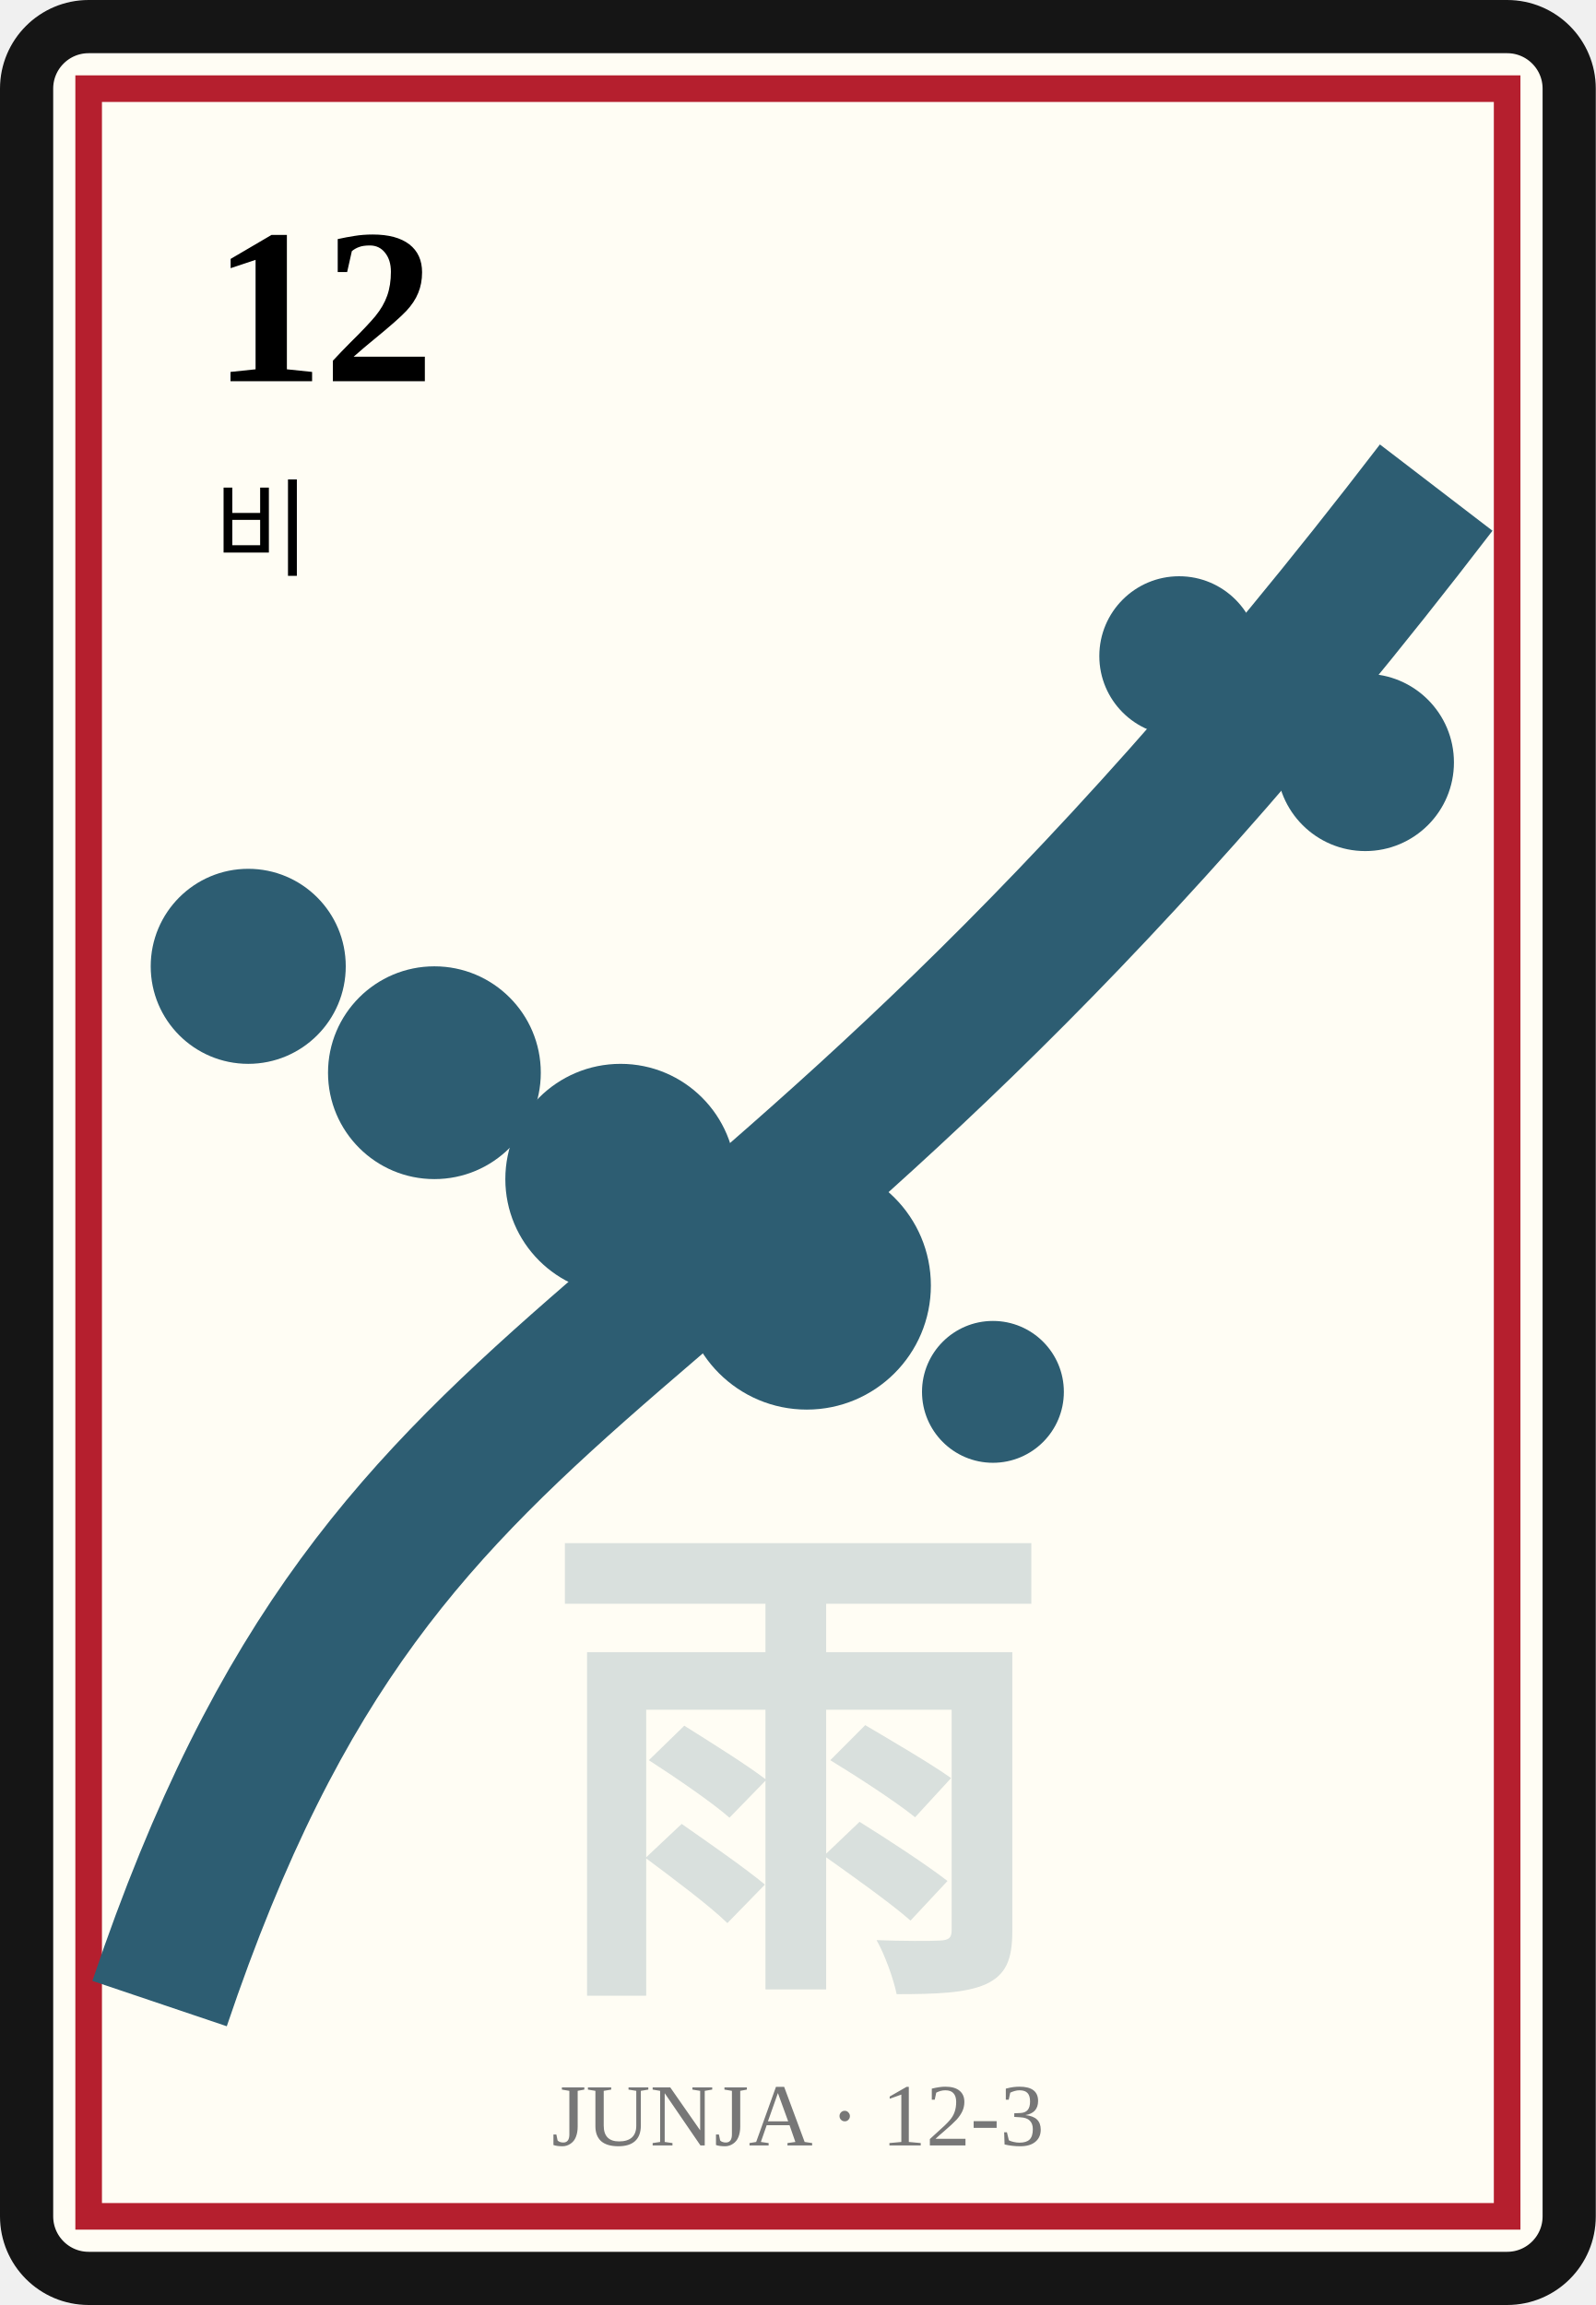
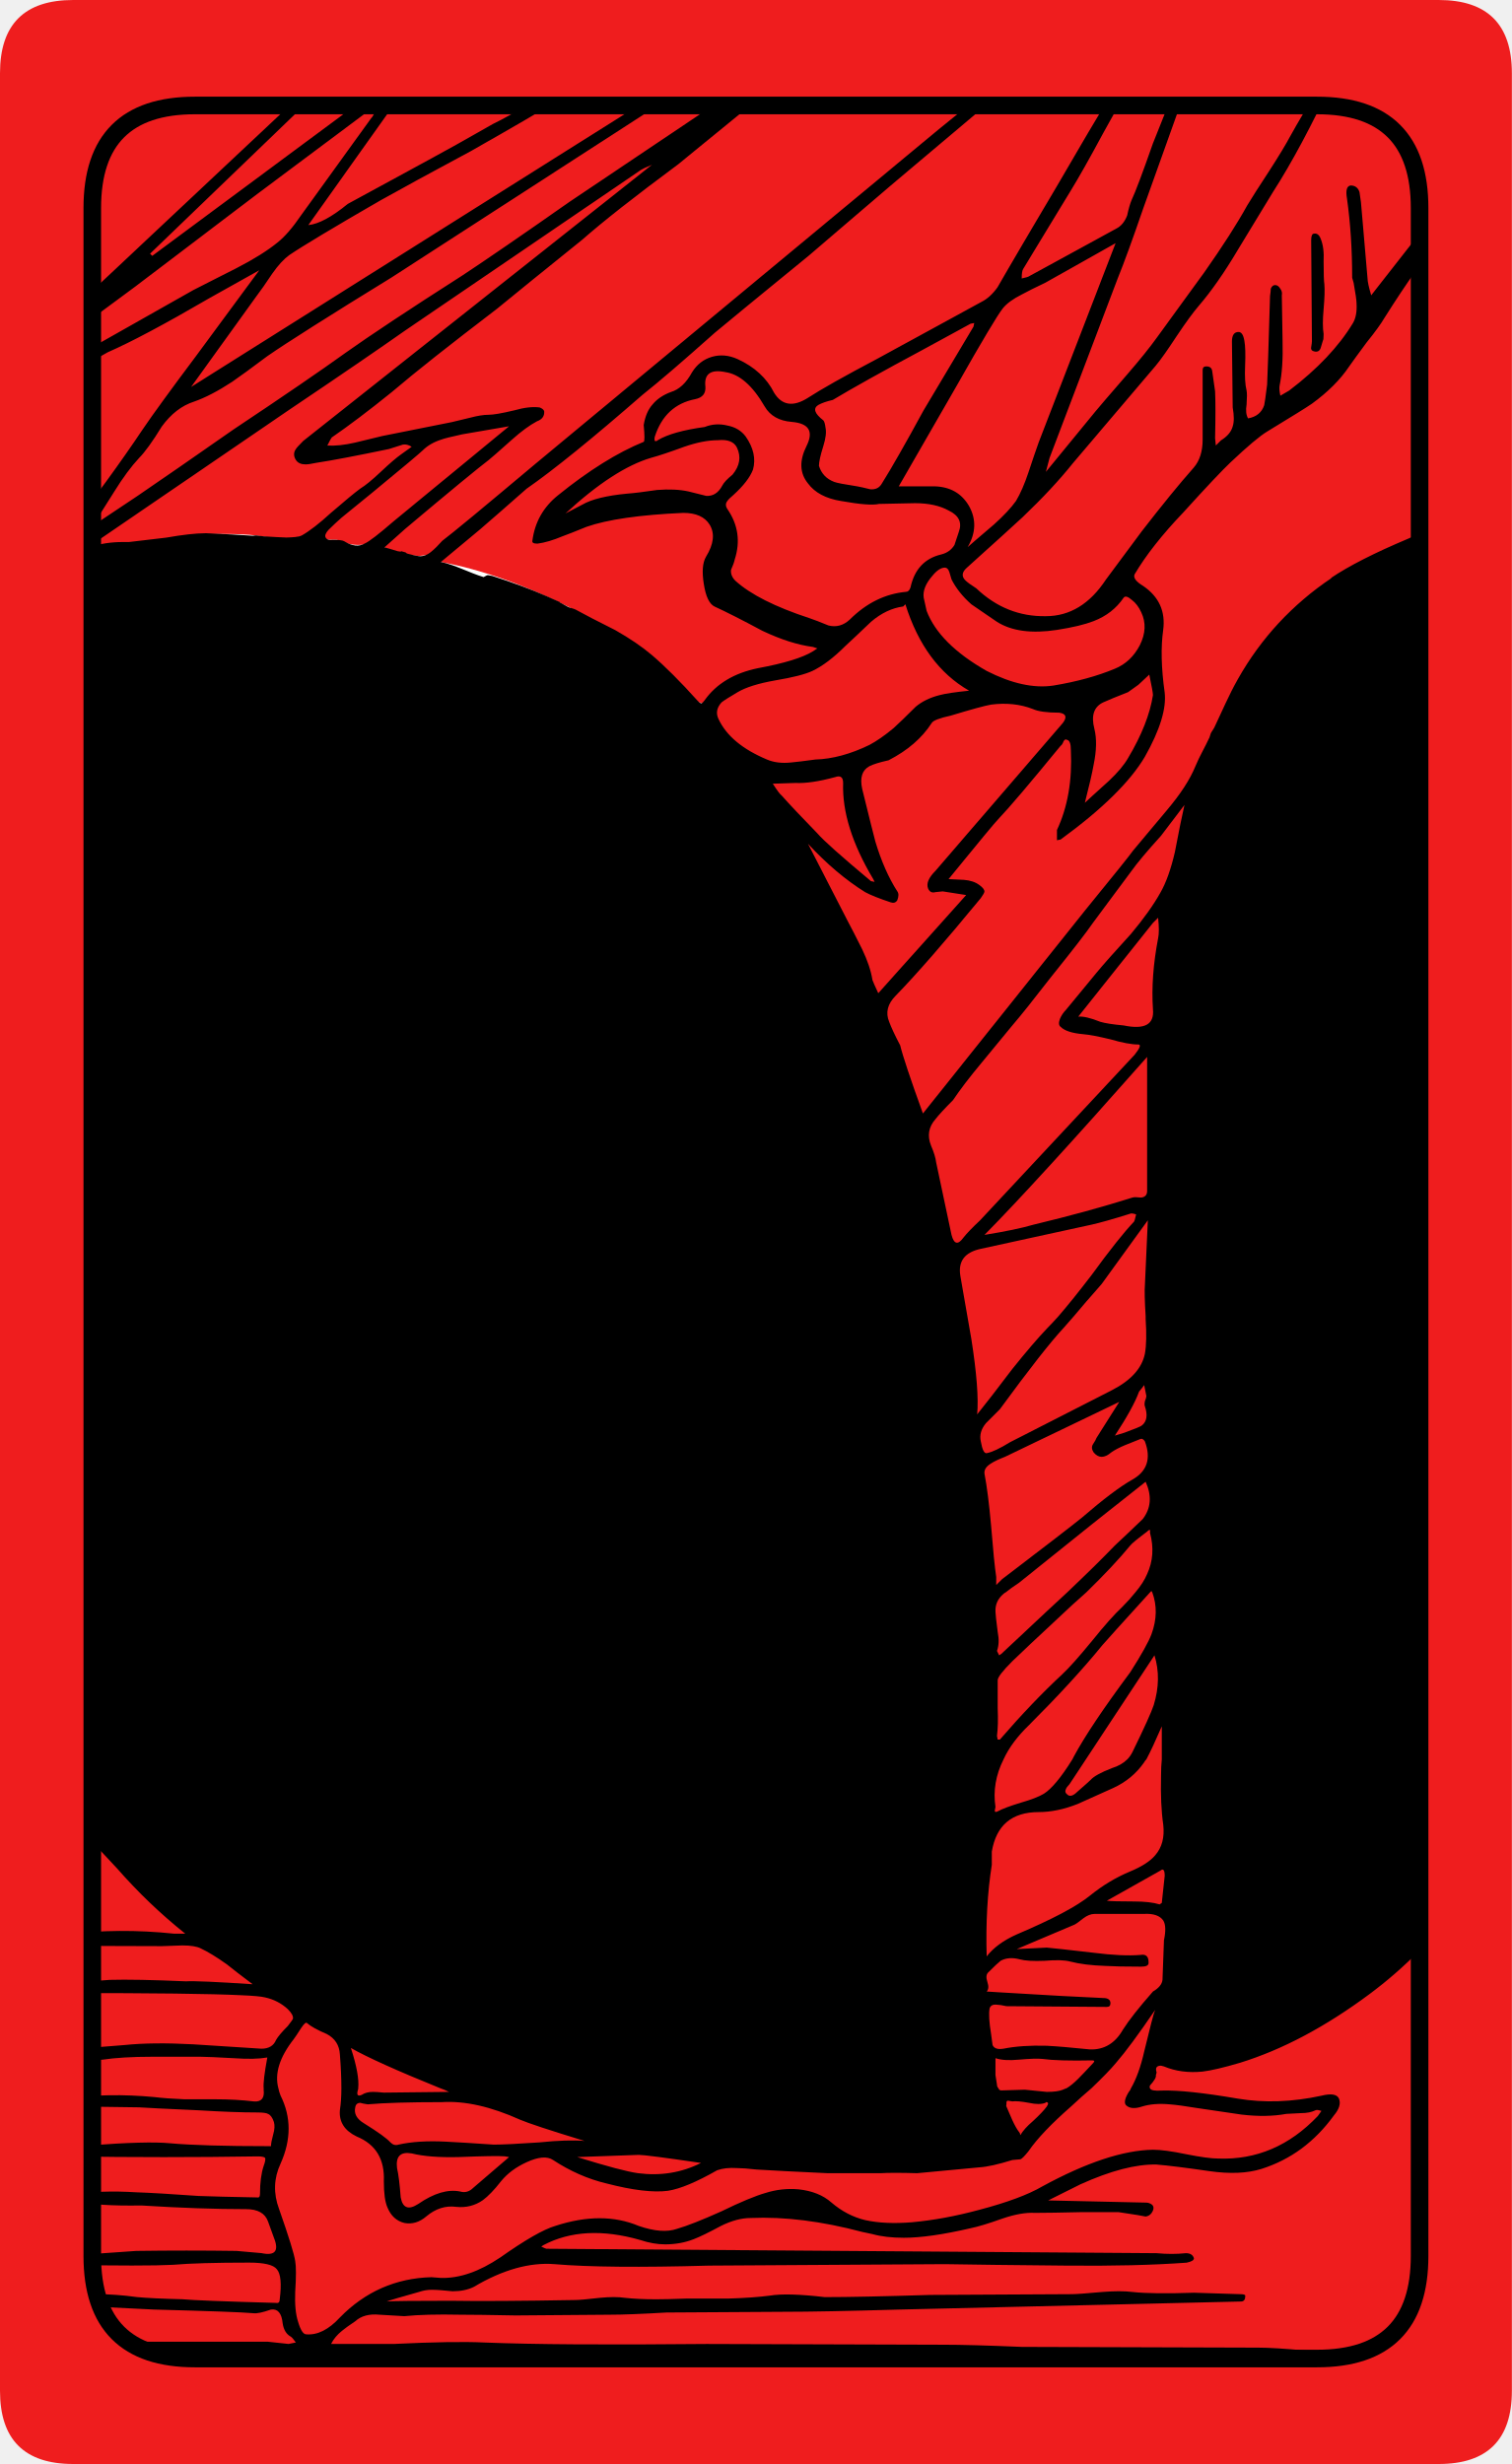
- <svg xmlns="http://www.w3.org/2000/svg" width="180" height="260">
-   <rect x="3" y="3" width="174" height="254" rx="7" fill="#fffdf4" stroke="#151515" stroke-width="6" />
-   <rect x="10" y="10" width="160" height="240" fill="none" stroke="#b51f2e" stroke-width="3" />
-   <path d="M18 226 C45 146 80 162 162 55" fill="none" stroke="#2d5d72" stroke-width="16" />
-   <circle cx="28" cy="109" r="11" fill="#2d5d72" />
-   <circle cx="49" cy="121" r="12" fill="#2d5d72" />
-   <circle cx="70" cy="133" r="13" fill="#2d5d72" />
-   <circle cx="91" cy="145" r="14" fill="#2d5d72" />
-   <circle cx="112" cy="157" r="8" fill="#2d5d72" />
-   <circle cx="133" cy="74" r="9" fill="#2d5d72" />
-   <circle cx="154" cy="86" r="10" fill="#2d5d72" />
-   <text x="24" y="43" font-size="25" font-weight="800">12</text>
-   <text x="24" y="64" font-size="12">비</text>
-   <text x="90" y="220" text-anchor="middle" font-size="58" font-weight="800" fill="#2d5d72" opacity=".18">雨</text>
-   <text x="90" y="242" text-anchor="middle" font-size="10" fill="#777">JUNJA · 12-3</text>
+ <svg xmlns="http://www.w3.org/2000/svg" width="103.2" height="168.2" preserveAspectRatio="none" version="1.1" viewBox="0 0 103.2 168.2">
+   <path d="m13.301 7.199c-4.667 0-7 2.333-7 7v139.8c0 4.667 2.333 7 7 7h76.6c4.667 0 7-2.333 7-7v-139.8c0-4.667-2.333-7-7-7z" fill="#fff" />
+   <path d="m3.35 2.199 0.4 34.951c1.399 0.808 6.85-0.044 6.85-0.201 1.567-0.333 3.1-0.5 4.6-0.5 1 0 1.75 0.035 2.25 0.102l0.352 0.049h0.049c0.467 0.1 0.984 0.15 1.551 0.15 0.7 0 1.233-0.101 1.6-0.301 0.067-0.067 0.15-0.1 0.25-0.1h0.051c0.133 0 0.25 0.05 0.35 0.15 0.233 0.233 0.567 0.35 1 0.35h0.299c0.067 0 0.135 0.018 0.201 0.051 0.467 0.2 0.883 0.299 1.25 0.299 0.3 0 0.55-0.033 0.75-0.1 0.067-0.033 0.15-0.049 0.25-0.049 0.067 0 0.133 0.015 0.199 0.049l1.051 0.451c0.733 0.233 1.35 0.365 1.85 0.398h0.15l0.4-0.049c0.1 0 0.183 0.015 0.25 0.049 0.067 0.033 0.133 0.084 0.199 0.15 0.1 0.1 0.267 0.183 0.5 0.25 2.767 0.5 5.749 1.55 8.949 3.15v0.051l0.25 0.148v-0.049c2.233 1.133 3.817 2.1 4.75 2.9 0.367 0.3 1.2 1.098 2.5 2.398h0.051l0.551 0.602h-0.051c0.233 0.233 0.466 0.365 0.699 0.398 0.1 0 0.183 0.035 0.25 0.102 0.067 0.067 0.135 0.15 0.201 0.25l0.1 0.35 0.051 0.049c0.633 1.2 1.75 2.167 3.35 2.9l-48.551 70.451 0.25 43 96.65 0.25 0.75-163.05z" fill="#ef1d1e" />
+   <path d="m23.051 4.301c-0.133 0-0.252 0.048-0.352 0.148l-18.898 17.75c-0.2 0.2-0.2 0.45 0 0.75l0.199 0.201c0.133 0.033 0.283 0.016 0.449-0.051l4.801-3.549c0.8-0.6 3.568-2.701 8.301-6.301l8.5-6.35-0.65 1.1-0.051 0.051-4.799 6.648c-0.567 0.833-1.102 1.452-1.602 1.852-0.7 0.567-1.632 1.15-2.799 1.75-1.3 0.667-2.284 1.167-2.951 1.5l-9.549 5.398c-0.367 0.2-0.467 0.434-0.301 0.701 0.1 0.2 0.317 0.216 0.65 0.049 0.767-0.433 1.883-1.065 3.35-1.898 1.6-0.7 3.918-1.935 6.951-3.701l3.398-1.9-4.35 5.9c-1.7 2.267-2.9 3.918-3.6 4.951-1.567 2.333-3.35 4.783-5.35 7.35l-0.402 86.299c0.8 1.1 2.133 2.635 4 4.602 1.433 1.633 2.984 3.116 4.65 4.449h-0.75c-2.533-0.267-5-0.249-7.4 0.051l-0.5 0.049c-0.533 0.067-0.801 0.183-0.801 0.35 0.033 0.333 0.301 0.467 0.801 0.4l0.449-0.049c1.467 0.033 3.668 0.049 6.602 0.049l1.398-0.049c0.567 0 0.983 0.066 1.25 0.199 0.5 0.233 1.101 0.6 1.801 1.1 0.367 0.3 0.95 0.75 1.75 1.35-2.5-0.167-4.018-0.233-4.551-0.199-2.3-0.1-4.032-0.133-5.199-0.1l-4.051 0.299c-0.067 0-0.166 0.035-0.299 0.102-0.133 0.1-0.201 0.183-0.201 0.25 0 0.133 0.068 0.199 0.201 0.199 0.067 0.033 0.166 0.051 0.299 0.051h1c6 0 10 0.048 12 0.148 0.833 0.033 1.384 0.084 1.65 0.15 0.6 0.133 1.117 0.401 1.551 0.801 0.267 0.267 0.383 0.484 0.35 0.65 0 0.033-0.116 0.2-0.35 0.5-0.4 0.4-0.667 0.716-0.801 0.949-0.167 0.4-0.5 0.6-1 0.6l-4.65-0.299c-1.833-0.1-3.399-0.085-4.699 0.049-2.233 0.167-3.7 0.318-4.4 0.451h-0.1c-0.367 0.067-0.584 0.233-0.65 0.5 0 0.033 0.05 0.082 0.15 0.148 0.1 0.067 0.166 0.102 0.199 0.102h0.301l3-0.201c0.9-0.133 2.016-0.199 3.35-0.199h3.35c0.333 0 1.101 0.033 2.301 0.1 0.933 0.067 1.683 0.049 2.25-0.051-0.2 1.067-0.283 1.768-0.25 2.102v0.1c0.067 0.567-0.15 0.832-0.65 0.799-0.833-0.1-1.717-0.148-2.65-0.148h-2.1c-0.833-0.033-1.516-0.084-2.049-0.15-2.133-0.2-4.133-0.167-6 0.1l-0.4 0.25 0.15 0.1c0.733 0.133 1.282 0.201 1.648 0.201l3.551 0.049c0.467 0.033 1.817 0.101 4.051 0.201 1.633 0.1 2.967 0.148 4 0.148 0.4 0 0.65 0.035 0.75 0.102 0.167 0.067 0.298 0.249 0.398 0.549 0.067 0.233 0.051 0.516-0.049 0.85-0.1 0.367-0.15 0.634-0.15 0.801h-0.15c-3 0-5.25-0.066-6.75-0.199-1.033-0.1-2.867-0.052-5.5 0.148l-2.549 0.451 0.449 0.15 0.801 0.148c4.233 0.067 8.499 0.067 12.799 0 0.267 0 0.433 0.035 0.5 0.102 0.033 0.1 6.9e-4 0.282-0.1 0.549-0.167 0.5-0.25 1.134-0.25 1.9 0 0.2-0.066 0.283-0.199 0.25-1.8-0.033-3.133-0.066-4-0.1-1.867-0.133-3.283-0.217-4.25-0.25-1.633-0.1-3.05-0.05-4.25 0.15l-0.4 0.148c0.033 0.133 0.183 0.234 0.449 0.301 1 0.233 2.518 0.334 4.551 0.301 2.667 0.167 5.05 0.25 7.15 0.25 0.8 0 1.3 0.283 1.5 0.85l0.398 1.1c0.367 0.9 0.084 1.251-0.85 1.051l-1.699-0.15c-2.267-0.033-4.55-0.033-6.85 0l-5 0.35-0.301 0.1-0.25 0.15 0.25 0.199 0.35 0.15c3.733 0.067 6.218 0.067 7.451 0 1.167-0.1 2.899-0.15 5.199-0.15 1.033 0 1.667 0.151 1.9 0.451 0.267 0.3 0.333 0.982 0.199 2.049 0 0.2-0.083 0.283-0.25 0.25-3.567-0.1-5.7-0.183-6.4-0.25-1.367-0.033-2.4-0.082-3.1-0.148-1.933-0.267-3.716-0.267-5.35 0l-0.15 0.049c-0.1 0-0.183 0.116-0.25 0.35l0.15 0.102h0.25c1.467 0.1 3.633 0.216 6.5 0.35 3.8 0.1 6.067 0.183 6.801 0.25 0.233 0.033 0.633-0.05 1.199-0.25 0.467-0.067 0.734 0.249 0.801 0.949 0.067 0.433 0.249 0.734 0.549 0.9 0.067 0.033 0.183 0.167 0.35 0.4l-0.5 0.1c-0.9-0.1-1.365-0.15-1.398-0.15h-14.301c-0.333 0-0.5 0.2-0.5 0.6 0 0.367 0.167 0.551 0.5 0.551l0.35 0.051h10c0.433 0 1.418 0.033 2.951 0.1 1.2 0.033 2.165 0.033 2.898 0 1.9-0.1 4.751-0.1 8.551 0 2.567-0.067 4.317-0.051 5.25 0.049 0.833 0.067 1.866 0.102 3.1 0.102 0.7 0 1.75-0.018 3.15-0.051h48.75c0.3 0 0.467-0.116 0.5-0.35 0.067-0.3-0.05-0.451-0.35-0.451-1.467-0.133-2.55-0.199-3.25-0.199l-16.15-0.051c-2.367-0.1-4.15-0.148-5.35-0.148l-16.149-0.051c-6.767 0.067-11.833 0.034-15.199-0.1-1.367-0.067-3.434-0.034-6.201 0.1h-4.25c0.167-0.333 0.417-0.634 0.75-0.9 0.2-0.167 0.5-0.384 0.9-0.65 0.4-0.367 0.95-0.516 1.65-0.449 1.067 0.067 1.633 0.1 1.699 0.1 1-0.1 2.268-0.133 3.801-0.1 0.833 0 2.099 0.018 3.799 0.051l6.451-0.051c0.867 0 2.15-0.05 3.85-0.15l8.051-0.049c1.733 0 4.317-0.05 7.75-0.15l23.398-0.551c0.2 0 0.301-0.116 0.301-0.35 0.033-0.1-0.068-0.15-0.301-0.15l-3.199-0.1c-1.867 0.067-3.266 0.049-4.199-0.051-0.533-0.067-1.218-0.067-2.051 0-1.1 0.1-1.8 0.15-2.1 0.15l-9.65 0.051c-3.2 0.1-5.599 0.15-7.199 0.15-1.7-0.2-2.95-0.235-3.75-0.102-0.767 0.1-1.718 0.168-2.852 0.201h-2.85c-0.9 0.033-1.582 0.049-2.049 0.049-0.833 0-1.55-0.033-2.15-0.1-0.433-0.067-1.001-0.067-1.701 0-0.867 0.1-1.433 0.15-1.699 0.15-3.767 0.067-6.6 0.084-8.5 0.051-2.4 0-3.85 0.015-4.35 0.049 0.267-0.1 0.999-0.317 2.199-0.65 0.3-0.1 0.583-0.148 0.85-0.148 0.333 0 0.818 0.033 1.451 0.1 0.567 0 1.049-0.101 1.449-0.301 1.967-1.167 3.8-1.682 5.5-1.549 2.333 0.2 5.851 0.233 10.551 0.1l16.1-0.1c1.833 0.033 4.583 0.066 8.25 0.1 3.2 0.033 5.95-0.035 8.25-0.201 0.333-0.067 0.5-0.166 0.5-0.299-0.067-0.233-0.251-0.35-0.551-0.35-0.633 0.067-1.3 0.067-2 0l-41.648-0.301c-0.033 0-0.152-0.05-0.352-0.15l0.15-0.1c1.833-0.967 4.033-1.083 6.6-0.35 0.6 0.2 1.168 0.299 1.701 0.299 0.7 0 1.349-0.116 1.949-0.35 0.433-0.167 1.05-0.467 1.85-0.9 0.733-0.367 1.417-0.549 2.051-0.549 2.3-0.1 4.833 0.216 7.6 0.949l0.701 0.15c0.6 0.167 1.315 0.25 2.148 0.25 1.167 0 2.684-0.217 4.551-0.65 0.5-0.1 1.217-0.317 2.15-0.65 0.867-0.3 1.617-0.432 2.25-0.398 0.7 0 1.766-0.018 3.199-0.051h2.5l1.301 0.199c0.333 0.067 0.516 0.102 0.549 0.102 0.233-0.033 0.4-0.167 0.5-0.4 0.067-0.167 0.051-0.3-0.049-0.4-0.133-0.1-0.267-0.15-0.4-0.15l-6.699-0.15 2.199-1.1c2.067-0.933 3.799-1.383 5.199-1.35 0.8 0.067 2.002 0.216 3.602 0.449 1.4 0.2 2.582 0.152 3.549-0.148 2-0.633 3.651-1.85 4.951-3.65 0.367-0.433 0.483-0.817 0.35-1.15-0.133-0.3-0.534-0.366-1.201-0.199-2 0.433-3.899 0.499-5.699 0.199-2.333-0.4-4.066-0.584-5.199-0.551-0.467 0.033-0.734-0.015-0.801-0.148-0.033-0.067-0.033-0.135 0-0.201 0.3-0.333 0.434-0.566 0.4-0.699 0.033-0.1 0.049-0.168 0.049-0.201-0.1-0.3 7.8e-4 -0.449 0.301-0.449l0.199 0.051c0.8 0.333 1.684 0.45 2.65 0.35 0.567-0.067 1.417-0.266 2.551-0.6 2.9-0.9 5.85-2.468 8.85-4.701 2.333-1.733 4.5-3.916 6.5-6.549l-0.701-94.201-3.15 1.4c-2.331 0.983-4.099 1.882-5.301 2.699h0.043c-2.67 1.794-4.805 4.089-6.393 6.9-0.611 1.074-1.081 2.2-1.609 3.305-0.05 0.107-0.194 0.293-0.24 0.396-0.027 0.061-0.06 0.211-0.088 0.275-0.306 0.664-0.686 1.3-0.963 1.975-0.367 0.9-1.016 1.9-1.949 3-1.4 1.667-2.167 2.583-2.301 2.75-0.233 0.333-1.317 1.682-3.25 4.049l-11.098 13.901c-0.867-2.4-1.384-3.95-1.551-4.65-0.367-0.7-0.617-1.233-0.75-1.6-0.267-0.633-0.116-1.234 0.451-1.801 1.367-1.4 3.299-3.615 5.799-6.648 0.167-0.233 0.25-0.385 0.25-0.451 0-0.133-0.116-0.283-0.35-0.449-0.267-0.2-0.616-0.316-1.049-0.35-0.633-0.033-0.984-0.051-1.051-0.051 2.067-2.533 3.2-3.9 3.4-4.1 0.733-0.767 2.15-2.433 4.25-5 0.067-0.033 0.133-0.134 0.199-0.301 0.067-0.133 0.15-0.166 0.25-0.1 0.167 0.033 0.25 0.266 0.25 0.699 0.1 2.067-0.216 3.885-0.949 5.451v0.699l0.25-0.049c2.833-2.067 4.75-3.95 5.75-5.65 1.033-1.833 1.483-3.3 1.35-4.4-0.233-1.667-0.266-3.083-0.1-4.25 0.167-1.267-0.283-2.267-1.35-3-0.5-0.3-0.702-0.567-0.602-0.801 0.767-1.3 1.867-2.699 3.301-4.199 1.633-1.8 2.717-2.949 3.25-3.449 1.167-1.1 2-1.802 2.5-2.102 1.7-1.033 2.717-1.665 3.051-1.898 1.1-0.8 1.949-1.651 2.549-2.551 0.233-0.333 0.634-0.884 1.201-1.65 0.567-0.7 0.966-1.25 1.199-1.65 1.6-2.533 2.883-4.332 3.85-5.398 3.827-4.234 0.826-3.369-1.1-0.801-0.3 0.367-1.517 1.917-3.65 4.65-0.167-0.567-0.25-0.95-0.25-1.15l-0.449-5.199c-0.067-0.433-0.1-0.668-0.1-0.701-0.1-0.3-0.302-0.449-0.602-0.449-0.267 0.033-0.35 0.334-0.25 0.9 0.233 1.667 0.352 3.465 0.352 5.398l0.1 0.352c0.133 0.733 0.199 1.198 0.199 1.398 0.033 0.567-0.05 1.018-0.25 1.352-0.967 1.6-2.416 3.133-4.35 4.6l-0.6 0.35c-0.067-0.3-0.084-0.533-0.051-0.699 0.167-0.8 0.234-1.817 0.201-3.051-0.033-1.733-0.051-2.766-0.051-3.1 0.033-0.167-1e-3 -0.318-0.102-0.451-0.1-0.167-0.216-0.25-0.35-0.25s-0.234 0.083-0.301 0.25c0 0.1-0.018 0.267-0.051 0.5-0.1 3.4-0.166 5.417-0.199 6.051-0.1 0.8-0.166 1.267-0.199 1.4-0.167 0.5-0.535 0.8-1.102 0.9-0.133-0.233-0.166-0.551-0.1-0.951 0.033-0.467 0.033-0.783 0-0.949-0.1-0.4-0.133-0.968-0.1-1.701 0.033-0.767 0.016-1.333-0.051-1.699-0.067-0.4-0.198-0.6-0.398-0.6-0.3 0-0.451 0.217-0.451 0.65l0.051 4.5c0.1 0.567 0.1 0.999 0 1.299-0.1 0.367-0.367 0.684-0.801 0.951l-0.35 0.35-0.051-0.5c0.033-1.433 0.033-2.501 0-3.201l-0.199-1.398c-0.033-0.2-0.167-0.301-0.4-0.301-0.167 0-0.25 0.083-0.25 0.25v4.75c0 0.8-0.2 1.434-0.6 1.9-1 1.133-2.184 2.583-3.551 4.35l-2.449 3.301c-1.1 1.667-2.466 2.5-4.1 2.5-1.8 0.033-3.383-0.6-4.75-1.9-0.367-0.233-0.617-0.417-0.75-0.551-0.267-0.267-0.234-0.55 0.1-0.85 2.033-1.833 3.301-2.983 3.801-3.449 1.367-1.3 2.516-2.534 3.449-3.701l5.65-6.65c0.333-0.4 0.816-1.082 1.449-2.049 0.6-0.9 1.1-1.584 1.5-2.051 0.833-0.967 1.717-2.232 2.65-3.799 0.533-0.867 1.334-2.184 2.4-3.951 1.267-1.967 2.65-4.55 4.15-7.75 0.067-0.167 0.067-0.316 0-0.449l-0.25-0.1-0.15 0.049c-0.567 0.467-0.867 0.784-0.9 0.951-0.133 0.533-0.366 1.132-0.699 1.799-0.433 0.733-0.751 1.284-0.951 1.65-0.3 0.567-0.783 1.367-1.449 2.4-0.7 1.067-1.2 1.85-1.5 2.35-0.7 1.267-1.685 2.8-2.951 4.6l-3.199 4.4c-0.5 0.7-1.184 1.551-2.051 2.551-1.3 1.5-2.015 2.333-2.148 2.5l-3.4 4.148 0.25-0.949 4.65-12.25c0.433-1.067 1.017-2.667 1.75-4.801l3.148-8.799c0.033-0.067 0.117-0.167 0.25-0.301 0.1-0.167 0.084-0.316-0.049-0.449l-0.301-0.201c-0.3 0.3-0.482 0.534-0.549 0.701l-1.852 4.65c-0.7 2-1.183 3.283-1.449 3.85-0.1 0.233-0.201 0.582-0.301 1.049-0.167 0.433-0.417 0.734-0.75 0.9l-5.949 3.25c-0.033 0.033-0.2 0.084-0.5 0.15 0-0.333 0.033-0.55 0.1-0.65l3.25-5.35c0.533-0.867 1.268-2.167 2.201-3.9l2-3.6c0.033-0.033-0.017-0.167-0.15-0.4-0.067-0.067-0.134-0.082-0.201-0.049-0.067 0.1-0.115 0.148-0.148 0.148-0.3 0.133-0.55 0.401-0.75 0.801-0.2 0.433-0.367 0.749-0.5 0.949-0.567 0.9-1.7 2.817-3.4 5.75-1.933 3.267-3.034 5.135-3.301 5.602-0.4 0.7-0.65 1.132-0.75 1.299-0.333 0.467-0.7 0.8-1.1 1l-7.051 3.85c-2.333 1.233-3.932 2.135-4.799 2.701-1 0.633-1.768 0.517-2.301-0.35-0.5-1-1.333-1.767-2.5-2.301-0.6-0.267-1.183-0.317-1.75-0.15s-1.016 0.517-1.35 1.051c-0.4 0.733-0.883 1.183-1.449 1.35-0.533 0.2-0.95 0.483-1.25 0.85-0.3 0.333-0.502 0.8-0.602 1.4 0.067 0.733 0.067 1.117 0 1.15-1.8 0.733-3.75 1.95-5.85 3.65-1 0.8-1.583 1.833-1.75 3.1-0.033 0.133 0.083 0.199 0.35 0.199 0.5-0.067 1.068-0.233 1.701-0.5 0.367-0.133 0.917-0.35 1.65-0.65 1.433-0.5 3.633-0.816 6.6-0.949 0.867 0 1.466 0.267 1.799 0.801 0.367 0.6 0.283 1.333-0.25 2.199-0.233 0.4-0.282 1.016-0.148 1.85 0.133 0.867 0.383 1.384 0.75 1.551 0.733 0.333 1.817 0.884 3.25 1.65 1.267 0.6 2.416 0.966 3.449 1.1l0.301 0.1-0.301 0.199c-0.7 0.433-1.95 0.817-3.75 1.15-1.633 0.333-2.85 1.068-3.65 2.201-0.1 0.133-0.166 0.199-0.199 0.199-0.067 0-0.15-0.05-0.25-0.15-1.2-1.333-2.25-2.384-3.15-3.15-0.667-0.567-1.5-1.133-2.5-1.699-1.2-0.6-2.099-1.067-2.699-1.4-0.179-0.089-0.347-0.099-0.525-0.186-0.257-0.127-0.299-0.181-0.576-0.314h0.051l-0.9-0.4c-1.119-0.491-2.369-0.956-3.75-1.398l-0.297-0.051c-0.089 7e-3 -0.19 0.092-0.283 0.131-0.965-0.288-1.966-0.841-2.918-1.031l2.701-2.25c0.7-0.6 1.748-1.517 3.148-2.75 1.867-1.3 4.5-3.434 7.9-6.4 1.133-0.9 2.784-2.317 4.951-4.25 0.633-0.533 2.765-2.283 6.398-5.25 3.033-2.6 4.884-4.183 5.551-4.75l8.6-7.25c0.233-0.2 0.266-0.382 0.1-0.549 0-0.067-0.083-0.1-0.25-0.1l-0.25 0.1c-0.5 0.367-2.116 1.667-4.85 3.9l-27.549 22.85c-3.567 3-5.685 4.75-6.352 5.25-0.3 0.333-0.533 0.566-0.699 0.699-0.3 0.267-0.6 0.383-0.9 0.35-0.225-0.022-0.506-0.1-0.777-0.168-0.024-6e-3 -0.048-0.026-0.072-0.031l-0.051-0.051-0.35-0.1 0.051 0.051c-0.106-0.023-0.134-0.013-0.238-0.035-0.449-0.135-0.887-0.266-0.912-0.266l1.4-1.25c3.133-2.633 5.032-4.199 5.699-4.699 0.133-0.1 0.666-0.567 1.6-1.4 0.633-0.567 1.201-0.983 1.701-1.25 0.367-0.133 0.533-0.366 0.5-0.699-0.033-0.1-0.134-0.183-0.301-0.25-0.467-0.067-1.05-7.8e-4 -1.75 0.199-0.833 0.2-1.417 0.301-1.75 0.301s-0.75 0.066-1.25 0.199c-0.7 0.167-1.117 0.267-1.25 0.301l-4.75 0.949c-0.833 0.2-1.45 0.349-1.85 0.449-0.733 0.167-1.367 0.234-1.9 0.201 0.167-0.333 0.267-0.517 0.301-0.551 1.167-0.8 2.533-1.833 4.1-3.1 1.567-1.333 3.966-3.233 7.199-5.699 1.3-1.067 3.234-2.635 5.801-4.701 1.4-1.233 3.584-2.95 6.551-5.15l7.1-5.799c0.033-0.033 0.132-0.268 0.299-0.701-0.3-0.2-0.55-0.299-0.75-0.299l-0.199 0.049-13.85 9.301c-3.233 2.267-5.683 3.951-7.35 5.051-3.6 2.3-6.267 4.066-8 5.299-1.667 1.2-4.202 2.934-7.602 5.201-2.867 2-5.033 3.5-6.5 4.5l-3.148 2.1c0.333-0.5 0.833-1.283 1.5-2.35 0.6-0.967 1.166-1.734 1.699-2.301 0.4-0.4 0.917-1.117 1.551-2.15 0.633-0.867 1.366-1.433 2.199-1.699 0.767-0.267 1.633-0.716 2.6-1.35 0.533-0.367 1.334-0.95 2.4-1.75 1.4-0.967 4.216-2.752 8.449-5.352l21.5-13.898c0.2-0.2 0.268-0.367 0.201-0.5l-0.301-0.15-0.25 0.1-34.799 21.9 4.5-6.25c0.233-0.3 0.582-0.8 1.049-1.5 0.4-0.567 0.784-0.983 1.15-1.25 0.933-0.633 3.017-1.883 6.25-3.75 1.367-0.767 3.417-1.883 6.15-3.35 2.933-1.667 4.767-2.735 5.5-3.201 0.333-0.2 0.95-0.533 1.85-1 0.767-0.433 1.367-0.8 1.801-1.1 0.267-0.167 0.366-0.316 0.299-0.449-0.033-0.1-0.099-0.15-0.199-0.15l-0.301 0.1c-1 0.367-2.25 1-3.75 1.9-1.9 1.1-3.132 1.782-3.699 2.049-1.867 1.067-3.268 1.852-4.201 2.352l-5.699 3.1c-1.1 0.9-1.999 1.383-2.699 1.449l6.898-9.699c0.367-0.433 0.467-0.751 0.301-0.951-0.033-0.067-0.117-0.1-0.25-0.1-0.167 0-0.366 0.083-0.6 0.25l-17 12.6-0.15-0.148 13.4-12.9zm21.449 6.949-23.801 18.85c-0.3 0.3-0.467 0.484-0.5 0.551-0.167 0.233-0.167 0.483 0 0.75 0.133 0.2 0.35 0.299 0.65 0.299 0.167 0 0.401-0.033 0.701-0.1 1.1-0.167 2.767-0.483 5-0.949l0.949-0.301c0.2-0.033 0.4 0.017 0.6 0.15l-0.699 0.5c-0.333 0.233-0.8 0.633-1.4 1.199-0.6 0.567-1.067 0.95-1.4 1.15-0.367 0.267-1.033 0.817-2 1.65-0.8 0.733-1.467 1.251-2 1.551-0.24 0.12-0.648 0.126-1.043 0.143-0.522-0.028-0.861-0.03-1.533-0.08-0.211-0.029-0.249-0.02-0.523-0.062-0.094-0.011-0.204 0.029-0.299 0.019-0.802-0.057-1.737-0.113-3.102-0.17h-0.1c-0.649 4e-3 -1.533 0.103-2.65 0.299l-2.549 0.301h-0.451c-0.754-3.8e-4 -1.525 0.12-2.309 0.336l13.809-9.436c3.467-2.333 6.05-4.101 7.75-5.301l16.15-11c0.1-0.067 0.35-0.183 0.75-0.35zm45.199 4.699c-0.133 0-0.199 0.151-0.199 0.451l0.051 6.9c0 0.067-0.018 0.198-0.051 0.398-0.033 0.167 0.05 0.267 0.25 0.301 0.2 0.033 0.334-0.05 0.4-0.25 0.067-0.233 0.117-0.4 0.15-0.5 0.033-0.033 0.049-0.183 0.049-0.449-0.067-0.4-0.067-0.968 0-1.701 0.067-0.767 0.084-1.333 0.051-1.699-0.033-0.2-0.051-0.717-0.051-1.551 0.033-0.633-0.033-1.149-0.199-1.549-0.1-0.267-0.251-0.385-0.451-0.352zm-13.549 0.65-5.25 13.6c-0.167 0.467-0.401 1.151-0.701 2.051-0.267 0.8-0.55 1.449-0.85 1.949-0.333 0.467-0.833 1.002-1.5 1.602-1.133 0.967-1.732 1.482-1.799 1.549 0.567-0.967 0.599-1.899 0.1-2.799-0.5-0.867-1.283-1.318-2.35-1.352h-2.451l4-6.949c1.7-3 2.733-4.733 3.1-5.199 0.267-0.333 0.701-0.651 1.301-0.951 0.367-0.2 0.9-0.466 1.6-0.799zm-9.65 5.451-0.051 0.25-3.398 5.699c-1.233 2.267-2.185 3.933-2.852 5-0.167 0.3-0.432 0.434-0.799 0.4-0.4-0.1-0.7-0.168-0.9-0.201-0.867-0.133-1.384-0.232-1.551-0.299-0.533-0.2-0.882-0.566-1.049-1.1 0-0.267 0.099-0.718 0.299-1.352 0.167-0.533 0.217-0.95 0.15-1.25-0.033-0.267-0.084-0.433-0.15-0.5-0.6-0.467-0.716-0.816-0.35-1.049 0.233-0.133 0.567-0.25 1-0.35 1.333-0.8 3.366-1.934 6.1-3.4l3.301-1.801zm-17 3.35c0.967 0.133 1.866 0.916 2.699 2.35 0.367 0.633 0.985 0.984 1.852 1.051 1.167 0.1 1.5 0.648 1 1.648s-0.467 1.851 0.1 2.551c0.467 0.633 1.217 1.033 2.25 1.199 1.3 0.233 2.166 0.301 2.6 0.201l2.449-0.051c0.933 0 1.701 0.167 2.301 0.5 0.7 0.333 0.933 0.818 0.699 1.451l-0.299 0.898c-0.2 0.333-0.5 0.55-0.9 0.65-1.133 0.267-1.833 1.017-2.1 2.25-0.067 0.2-0.167 0.301-0.301 0.301-1.433 0.133-2.716 0.767-3.85 1.9-0.433 0.4-0.916 0.532-1.449 0.398-0.567-0.233-1.001-0.4-1.301-0.5-2.333-0.767-4.018-1.615-5.051-2.549-0.233-0.233-0.332-0.483-0.299-0.75 0.133-0.3 0.217-0.534 0.25-0.701 0.4-1.233 0.233-2.383-0.5-3.449-0.133-0.2-0.133-0.384 0-0.551 0.067-0.1 0.2-0.232 0.4-0.398 0.7-0.633 1.15-1.217 1.35-1.75 0.2-0.733 0.033-1.483-0.5-2.25-0.3-0.4-0.717-0.65-1.25-0.75-0.533-0.133-1.051-0.1-1.551 0.1-1.467 0.2-2.533 0.5-3.199 0.9-0.067 0.067-0.134 0.082-0.201 0.049-0.033-0.067-0.033-0.166 0-0.299 0.467-1.433 1.383-2.284 2.75-2.551 0.5-0.1 0.734-0.383 0.701-0.85-0.1-0.867 0.35-1.2 1.35-1zm-14.75 3.699-7.9 6.5c-1 0.867-1.649 1.367-1.949 1.5-0.4 0.233-0.867 0.183-1.4-0.15-0.1-0.067-0.367-0.1-0.801-0.1-0.3 0.033-0.467-0.05-0.5-0.25 0-0.167 0.134-0.366 0.4-0.6 0.167-0.167 0.401-0.384 0.701-0.65l2.148-1.75c2.1-1.733 3.234-2.683 3.4-2.85 0.333-0.333 0.767-0.583 1.301-0.75 0.167-0.067 0.634-0.183 1.4-0.35zm14.25 0.951c0.667-0.067 1.101 0.1 1.301 0.5 0.3 0.633 0.199 1.25-0.301 1.85-0.367 0.3-0.599 0.55-0.699 0.75-0.267 0.5-0.635 0.733-1.102 0.699l-1.199-0.299c-0.6-0.133-1.317-0.168-2.15-0.102-0.9 0.133-1.582 0.217-2.049 0.25-1.4 0.133-2.417 0.383-3.051 0.75l-1.15 0.602c2.2-2.033 4.15-3.301 5.85-3.801 0.5-0.133 1.25-0.383 2.25-0.75 0.867-0.3 1.634-0.449 2.301-0.449zm15.5 8.699c0.133 0 0.234 0.101 0.301 0.301 0.033 0.1 0.082 0.267 0.148 0.5 0.3 0.6 0.752 1.166 1.352 1.699 0.233 0.167 0.817 0.566 1.75 1.199 1 0.633 2.366 0.817 4.1 0.551 1.067-0.167 1.9-0.366 2.5-0.6 0.867-0.333 1.549-0.866 2.049-1.6 0.1-0.133 0.284-0.085 0.551 0.148 0.267 0.2 0.484 0.485 0.65 0.852 0.333 0.7 0.301 1.45-0.1 2.25-0.4 0.767-0.968 1.3-1.701 1.6-1.2 0.5-2.599 0.884-4.199 1.15-1.333 0.2-2.851-0.133-4.551-1-2.167-1.233-3.533-2.602-4.1-4.102l-0.199-0.898c-0.067-0.467 0.133-0.967 0.6-1.5 0.3-0.367 0.583-0.551 0.85-0.551zm-2.699 2.5c0.867 2.767 2.316 4.734 4.35 5.9-0.967 0.1-1.633 0.199-2 0.299-0.667 0.167-1.217 0.434-1.65 0.801-0.667 0.667-1.167 1.149-1.5 1.449-0.6 0.5-1.15 0.884-1.65 1.15-1.3 0.633-2.533 0.967-3.699 1-0.733 0.1-1.284 0.168-1.65 0.201-0.633 0.067-1.184-1e-3 -1.65-0.201-1.667-0.7-2.765-1.617-3.299-2.75-0.2-0.4-0.134-0.784 0.199-1.15 0.167-0.133 0.533-0.366 1.1-0.699s1.417-0.601 2.551-0.801c1.2-0.2 2.049-0.415 2.549-0.648 0.7-0.333 1.45-0.901 2.25-1.701 0.4-0.367 0.983-0.917 1.75-1.65 0.7-0.6 1.435-0.949 2.201-1.049zm16.648 4.801c0.167 0.8 0.25 1.265 0.25 1.398-0.2 1.3-0.766 2.734-1.699 4.301-0.267 0.467-0.701 0.984-1.301 1.551-1 0.9-1.548 1.4-1.648 1.5 0.3-1.167 0.5-2.035 0.6-2.602 0.2-0.967 0.216-1.783 0.049-2.449-0.233-0.9-0.032-1.501 0.602-1.801 0.367-0.167 0.933-0.399 1.699-0.699l0.699-0.5zm-10.799 2.049c1.033-0.133 1.983-0.033 2.85 0.301 0.367 0.167 0.967 0.25 1.801 0.25 0.467 0.067 0.55 0.299 0.25 0.699l-8.701 10.1c-0.467 0.467-0.633 0.868-0.5 1.201 0.1 0.233 0.267 0.317 0.5 0.25 0.3-0.033 0.467-0.051 0.5-0.051l1.6 0.25-6 6.701c-0.233-0.5-0.365-0.8-0.398-0.9-0.1-0.633-0.334-1.333-0.701-2.1-0.433-0.867-0.767-1.518-1-1.951l-2.699-5.25c1.267 1.367 2.567 2.467 3.9 3.301 0.367 0.2 0.95 0.433 1.75 0.699 0.2 0.067 0.349 0.016 0.449-0.15 0.1-0.267 0.1-0.466 0-0.6-0.6-0.933-1.1-2.067-1.5-3.4-0.1-0.367-0.4-1.566-0.9-3.6-0.167-0.767 0-1.282 0.5-1.549 0.267-0.133 0.701-0.267 1.301-0.4 1.3-0.667 2.283-1.517 2.949-2.551 0.1-0.167 0.534-0.333 1.301-0.5 1.433-0.433 2.35-0.683 2.75-0.75zm-10.65 4.951c0.367-0.133 0.551-2e-3 0.551 0.398-0.067 1.967 0.616 4.151 2.049 6.551l0.1 0.199-0.25-0.049c-2.033-1.7-3.248-2.783-3.648-3.25-1.1-1.133-1.918-2-2.451-2.6-0.1-0.067-0.3-0.334-0.6-0.801l1.551-0.051c0.7 0.033 1.599-0.098 2.699-0.398zm23.85 1.898c-0.167 0.733-0.384 1.801-0.65 3.201-0.267 1.167-0.6 2.099-1 2.799-0.467 0.833-1.133 1.767-2 2.801-1.067 1.167-1.85 2.05-2.35 2.65l-2.1 2.549c-0.167 0.167-0.3 0.368-0.4 0.602-0.1 0.267-0.083 0.449 0.051 0.549 0.267 0.267 0.782 0.433 1.549 0.5 0.4 0.033 1.018 0.15 1.852 0.35 0.8 0.233 1.432 0.352 1.898 0.352 0.2 0 0.117 0.233-0.25 0.699l-10.549 11.301c-0.533 0.5-0.917 0.899-1.15 1.199-0.367 0.5-0.634 0.434-0.801-0.199l-1.049-4.951c-0.033-0.3-0.15-0.684-0.35-1.15-0.267-0.667-0.168-1.266 0.299-1.799 0.233-0.3 0.634-0.734 1.201-1.301 0.467-0.7 1.116-1.549 1.949-2.549l2.1-2.551c0.6-0.7 1.466-1.783 2.6-3.25 1.5-1.867 2.467-3.117 2.9-3.75l2.6-3.5c0.4-0.567 1.084-1.383 2.051-2.449zm-1.799 7.701c0.067 0.633 0.067 1.1 0 1.4-0.333 1.733-0.452 3.35-0.352 4.85 0.1 1.033-0.567 1.4-2 1.1-0.733-0.067-1.266-0.15-1.6-0.25-0.667-0.267-1.167-0.383-1.5-0.35l5.1-6.4zm-0.75 9.5v9.15c0 0.267-0.134 0.416-0.4 0.449-0.3-0.033-0.5-0.033-0.6 0-2 0.633-4.25 1.25-6.75 1.85-0.8 0.233-1.918 0.468-3.352 0.701 2.367-2.4 6.068-6.45 11.102-12.15zm-1.15 10.699c0.067-0.033 0.2-0.016 0.4 0.051-0.067 0.3-0.117 0.467-0.15 0.5-0.667 0.7-1.634 1.917-2.9 3.65-0.867 1.133-1.617 2.066-2.25 2.799-0.267 0.3-0.517 0.567-0.75 0.801-0.667 0.7-1.467 1.632-2.4 2.799-1.033 1.367-1.834 2.402-2.4 3.102 0.1-1.1-0.032-2.817-0.398-5.15l-0.75-4.301c-0.167-1 0.298-1.616 1.398-1.85l7.551-1.65c0.6-0.133 1.484-0.383 2.65-0.75zm1.199 0.451-0.199 4.398c-0.033 0.367-0.018 1.084 0.049 2.15v0.201c0.067 1 0.051 1.783-0.049 2.35-0.2 1-0.95 1.833-2.25 2.5l-6.951 3.549c-0.7 0.433-1.233 0.683-1.6 0.75-0.167 0.033-0.3-0.232-0.4-0.799-0.1-0.433 0.018-0.85 0.352-1.25l0.949-0.951c2-2.733 3.45-4.582 4.35-5.549 0.2-0.233 0.434-0.501 0.701-0.801 0.5-0.6 1.132-1.333 1.898-2.199zm-0.25 11.25 0.15 0.75c0 0.067-0.033 0.183-0.1 0.35-0.033 0.167-0.033 0.283 0 0.35 0.2 0.6 0.132 1.034-0.201 1.301-0.067 0.067-0.466 0.233-1.199 0.5l-0.65 0.199c0.833-1.267 1.384-2.267 1.65-3 0.167-0.2 0.283-0.349 0.35-0.449zm-1.699 1.148-1.551 2.451c-0.033 0.1-0.117 0.249-0.25 0.449-0.1 0.167-0.083 0.351 0.051 0.551 0.333 0.4 0.733 0.4 1.199 0 0.233-0.167 0.551-0.333 0.951-0.5l1-0.4c0.133-0.067 0.25-0.016 0.35 0.15 0.433 1.167 0.15 2.033-0.85 2.6-0.833 0.467-1.984 1.333-3.451 2.6-0.7 0.567-2.516 1.968-5.449 4.201l-0.4 0.398v-0.549c-0.1-0.667-0.216-1.833-0.35-3.5-0.133-1.5-0.284-2.684-0.451-3.551-0.033-0.267 0.118-0.499 0.451-0.699 0.2-0.133 0.516-0.284 0.949-0.451zm1.799 5.451c0.433 0.967 0.367 1.815-0.199 2.549-0.833 0.8-1.467 1.401-1.9 1.801-0.767 0.8-1.85 1.866-3.25 3.199-0.433 0.4-0.883 0.817-1.35 1.25l-3.15 2.951-0.15 0.1-0.148-0.301c0.133-0.367 0.149-0.799 0.049-1.299-0.1-0.767-0.15-1.216-0.15-1.35-0.033-0.5 0.151-0.917 0.551-1.25 0.033-0.033 0.084-0.068 0.15-0.102 0.2-0.167 0.5-0.382 0.9-0.648 0.2-0.167 1.882-1.517 5.049-4.051zm0.301 3.299v0.201c0.267 1 0.201 1.932-0.199 2.799-0.167 0.4-0.434 0.817-0.801 1.25-0.267 0.333-0.567 0.667-0.9 1-0.533 0.5-1.216 1.267-2.049 2.301-0.9 1.1-1.584 1.867-2.051 2.301-1.333 1.233-2.75 2.716-4.25 4.449h-0.15l-0.049-0.25c0.067-0.5 0.082-1.134 0.049-1.9v-1.9c0-0.2 0.333-0.632 1-1.299 0.3-0.3 1.666-1.583 4.1-3.85 0.333-0.3 0.651-0.585 0.951-0.852 1.233-1.2 2.233-2.266 3-3.199 0.1-0.133 0.484-0.449 1.15-0.949 0.1-0.1 0.166-0.135 0.199-0.102zm0.1 4.15c0 0.033 0.017 0.066 0.051 0.1 0.333 0.9 0.316 1.852-0.051 2.852-0.2 0.533-0.683 1.4-1.449 2.6-1.833 2.467-3.116 4.383-3.85 5.75l-0.102 0.199c-0.767 1.233-1.416 2.016-1.949 2.35-0.333 0.2-0.851 0.402-1.551 0.602-0.767 0.233-1.3 0.433-1.6 0.6-0.133 0.067-0.199 0.049-0.199-0.051 0.033-0.133 0.049-0.217 0.049-0.25-0.167-1.1 0.017-2.183 0.551-3.25 0.367-0.8 0.95-1.583 1.75-2.35 2-2 3.667-3.816 5-5.449 0.167-0.2 1.25-1.402 3.25-3.602zm0.201 4.4c0.333 1.067 0.316 2.2-0.051 3.4-0.167 0.5-0.649 1.566-1.449 3.199-0.1 0.2-0.218 0.367-0.352 0.5-0.267 0.267-0.616 0.466-1.049 0.6-0.767 0.3-1.251 0.567-1.451 0.801-0.1 0.1-0.398 0.367-0.898 0.801-0.3 0.3-0.534 0.366-0.701 0.199-0.133-0.1-0.166-0.216-0.1-0.35 0.033-0.1 0.117-0.216 0.25-0.35zm0.5 4.85v2.25c-0.033 0.333-0.051 0.7-0.051 1.1-0.033 1.333 0.017 2.452 0.15 3.352 0.1 0.867-0.084 1.566-0.551 2.1-0.333 0.4-0.899 0.766-1.699 1.1-0.967 0.4-1.883 0.95-2.75 1.65-0.9 0.733-2.567 1.617-5 2.65-0.9 0.4-1.584 0.9-2.051 1.5-0.067-2.267 0.05-4.35 0.35-6.25v-0.9c0.3-1.8 1.368-2.701 3.201-2.701 0.833 0 1.717-0.182 2.65-0.549 0.533-0.233 1.349-0.6 2.449-1.1 0.867-0.4 1.566-0.983 2.1-1.75 0.033-0.067 0.084-0.135 0.15-0.201 0.267-0.5 0.617-1.25 1.051-2.25zm-0.102 9.85c0.2-0.167 0.301-0.048 0.301 0.352l-0.199 1.85-0.15 0.1c-0.433-0.133-1.017-0.199-1.75-0.199-0.967 0-1.583-0.018-1.85-0.051zm-4.5 2.951h3.4c0.633-0.033 1.067 0.116 1.301 0.449 0.167 0.267 0.182 0.716 0.049 1.35l-0.1 2.701c-0.033 0.3-0.25 0.566-0.65 0.799-0.967 1.1-1.649 1.968-2.049 2.602-0.533 0.933-1.283 1.383-2.25 1.35-1.3-0.133-2.284-0.217-2.951-0.25-1.133-0.033-2.116 0.033-2.949 0.199-0.4 0.067-0.65-0.017-0.75-0.25 0-0.033-0.033-0.283-0.1-0.75-0.133-0.8-0.168-1.383-0.102-1.75 0.067-0.2 0.233-0.283 0.5-0.25 0.133 0 0.348 0.033 0.648 0.1l6.852 0.051c0.167 0 0.25-0.083 0.25-0.25 0-0.2-0.118-0.316-0.352-0.35-1.6-0.067-4.032-0.2-7.299-0.4l-0.801-0.051c0.133-0.133 0.152-0.348 0.053-0.648-0.1-0.3-0.085-0.517 0.049-0.65 0.433-0.433 0.718-0.701 0.852-0.801 0.367-0.2 0.799-0.233 1.299-0.1 0.367 0.1 0.934 0.133 1.701 0.1 0.8-0.067 1.383-0.049 1.75 0.051 0.633 0.167 1.432 0.266 2.398 0.299 0.533 0.033 1.351 0.051 2.451 0.051 0.333 0 0.5-0.083 0.5-0.25v-0.051c0-0.4-0.184-0.567-0.551-0.5-0.833 0.067-1.899 0.018-3.199-0.148-1.733-0.2-2.801-0.318-3.201-0.352l-2.049 0.102c2.433-1.033 3.734-1.584 3.9-1.65 0.1-0.033 0.315-0.184 0.648-0.451 0.267-0.2 0.517-0.299 0.75-0.299zm4.15 6.549c-0.1 0.233-0.35 1.185-0.75 2.852-0.233 1.033-0.534 1.867-0.9 2.5-0.033 0.1-0.082 0.183-0.148 0.25-0.267 0.433-0.334 0.732-0.201 0.898 0.233 0.233 0.6 0.268 1.1 0.102 0.533-0.167 1.167-0.217 1.9-0.15 0.433 0.033 1.05 0.117 1.85 0.25 0.7 0.1 1.718 0.249 3.051 0.449 1.133 0.133 2.151 0.118 3.051-0.049 0.067 0 0.4-0.018 1-0.051 0.4 0 0.733-0.066 1-0.199 0.067-0.033 0.198-0.018 0.398 0.049l-0.25 0.35c-1.933 2.033-4.199 3-6.799 2.9-0.467 0-1.201-0.099-2.201-0.299-0.967-0.2-1.717-0.301-2.25-0.301-2.033 0.033-4.549 0.867-7.549 2.5-0.967 0.567-2.401 1.1-4.301 1.6-1.6 0.433-3.133 0.716-4.6 0.85-1.233 0.1-2.299 0.052-3.199-0.148-0.833-0.2-1.601-0.601-2.301-1.201-0.567-0.5-1.317-0.8-2.25-0.9-0.767-0.067-1.517 0.017-2.25 0.25-0.7 0.2-1.7 0.617-3 1.25-1.333 0.6-2.351 1.001-3.051 1.201-0.667 0.233-1.533 0.166-2.6-0.201-1.667-0.7-3.566-0.7-5.699 0-0.8 0.233-2.05 0.95-3.75 2.15-1.433 0.967-2.784 1.434-4.051 1.4l-0.65-0.051c-2.433 0.067-4.517 0.983-6.25 2.75-0.767 0.833-1.532 1.217-2.299 1.15-0.2 0-0.384-0.283-0.551-0.85-0.167-0.5-0.233-1.184-0.199-2.051 0.067-1.033 0.067-1.733 0-2.1-0.067-0.467-0.433-1.649-1.1-3.549-0.4-1.067-0.367-2.102 0.1-3.102 0.733-1.633 0.733-3.182 0-4.648-0.067-0.167-0.117-0.333-0.15-0.5-0.267-1 0.084-2.118 1.051-3.352 0.1-0.133 0.267-0.383 0.5-0.75 0.2-0.3 0.332-0.416 0.398-0.35 0.267 0.233 0.718 0.483 1.352 0.75 0.567 0.3 0.865 0.767 0.898 1.4 0.067 0.833 0.102 1.601 0.102 2.301 0 0.567-0.035 1.067-0.102 1.5-0.067 0.8 0.317 1.399 1.15 1.799 1.3 0.533 1.916 1.551 1.85 3.051 0 0.833 0.083 1.432 0.25 1.799 0.233 0.567 0.617 0.917 1.15 1.051 0.533 0.1 1.033-0.049 1.5-0.449 0.633-0.533 1.317-0.75 2.051-0.65 0.667 0.067 1.266-0.085 1.799-0.451 0.367-0.267 0.783-0.699 1.25-1.299 0.433-0.533 1.017-0.967 1.75-1.301 0.8-0.367 1.401-0.417 1.801-0.15 1.167 0.767 2.384 1.302 3.65 1.602 1.8 0.467 3.199 0.633 4.199 0.5 0.833-0.133 1.95-0.6 3.35-1.4 0.367-0.133 0.818-0.184 1.352-0.15 0.3 0 0.75 0.033 1.35 0.1 1.067 0.067 2.683 0.15 4.85 0.25h3.6c0.533-0.033 1.367-0.033 2.5 0l4.25-0.4c0.533-0.033 1.283-0.2 2.25-0.5l0.551-0.049c0.1-0.033 0.282-0.217 0.549-0.551 0.6-0.867 1.567-1.882 2.9-3.049 0.5-0.467 0.967-0.883 1.4-1.25 0.767-0.733 1.317-1.301 1.65-1.701 0.667-0.767 1.566-1.984 2.699-3.65zm-54.9 2.602c1.1 0.633 3.135 1.55 6.102 2.75 0.2 0.067 0.4 0.15 0.6 0.25l-4.451 0.049c-0.333-0.033-0.583-0.049-0.75-0.049-0.3 0-0.55 0.066-0.75 0.199-0.3 0.133-0.383-3.9e-4 -0.25-0.4v-0.049c0.067-0.6-0.1-1.517-0.5-2.75zm44 0.699c0.4 0.133 0.935 0.166 1.602 0.1 0.767-0.067 1.3-0.082 1.6-0.049 0.733 0.1 1.867 0.133 3.4 0.1 0.167 0 0.182 0.066 0.049 0.199-0.433 0.467-0.767 0.817-1 1.051-0.3 0.3-0.566 0.517-0.799 0.65-0.1 0.033-0.183 0.066-0.25 0.1-0.233 0.1-0.602 0.15-1.102 0.15l-1.5-0.15-1.6 0.049c-0.1 0-0.166-0.048-0.199-0.148-0.067-0.067-0.1-0.15-0.1-0.25-0.067-0.4-0.102-0.617-0.102-0.65zm0.852 2.9 0.299 0.049c0.233-0.033 0.617 2e-3 1.15 0.102 0.467 0.1 0.833 0.1 1.1 0l0.051-0.051c0.167 0 0.182 0.101 0.049 0.301-0.167 0.233-0.483 0.567-0.949 1-0.412 0.349-0.684 0.663-0.855 0.951-0.027-0.048-0.011-0.106-0.045-0.152-0.389-0.493-0.632-1.198-0.92-1.838 0.044-0.116-0.04-0.361 0.121-0.361zm-38.65 0.1c1.567-0.1 3.35 0.299 5.35 1.199 0.533 0.233 2 0.718 4.4 1.451-0.767-0.067-1.8-0.034-3.1 0.1-1.467 0.1-2.502 0.15-3.102 0.15-1.467-0.1-2.55-0.168-3.25-0.201-1.267-0.067-2.35 1e-3 -3.25 0.201-0.2 0.067-0.382 0.016-0.549-0.15-0.233-0.267-0.834-0.701-1.801-1.301-0.5-0.3-0.7-0.666-0.6-1.1 0.033-0.2 0.15-0.299 0.35-0.299 0.1 0.033 0.267 0.066 0.5 0.1 1.133-0.1 2.817-0.15 5.051-0.15zm-2.051 3.5c0.8 0.2 1.868 0.283 3.201 0.25 1.7-0.067 2.748-0.084 3.148-0.051l0.301 0.051-2.449 2.1c-0.267 0.267-0.567 0.35-0.9 0.25-0.833-0.167-1.783 0.116-2.85 0.85-0.667 0.433-1.068 0.284-1.201-0.449-0.067-0.9-0.15-1.567-0.25-2-0.1-0.8 0.233-1.133 1-1zm15.5 0.1c0.333 0 1.75 0.184 4.25 0.551-1.333 0.667-2.765 0.899-4.299 0.699-0.733-0.1-2.117-0.466-4.15-1.1z" />
+   <g transform="translate(-773.5,-563.5)">
+     <path transform="translate(160.15,84.1)" d="m618.35 479.4c-3.333 0-5 1.667-5 5v158.2c0 3.333 1.667 5 5 5h93.199c3.333 0 5-1.667 5-5v-158.2c0-3.333-1.667-5-5-5zm8.301 7.199h76.6c4.667 0 7 2.333 7 7v139.8c0 4.667-2.333 7-7 7h-76.6c-4.667 0-7-2.333-7-7v-139.8c0-4.667 2.333-7 7-7z" fill="#ef1d1e" />
+     <path transform="translate(160.15,84.1)" d="m626.65 486.6c-4.667 0-7 2.333-7 7v139.8c0 4.667 2.333 7 7 7h76.6c4.667 0 7-2.333 7-7v-139.8c0-4.667-2.333-7-7-7z" fill="none" stroke="#000" stroke-width="1.2" />
+   </g>
</svg>
